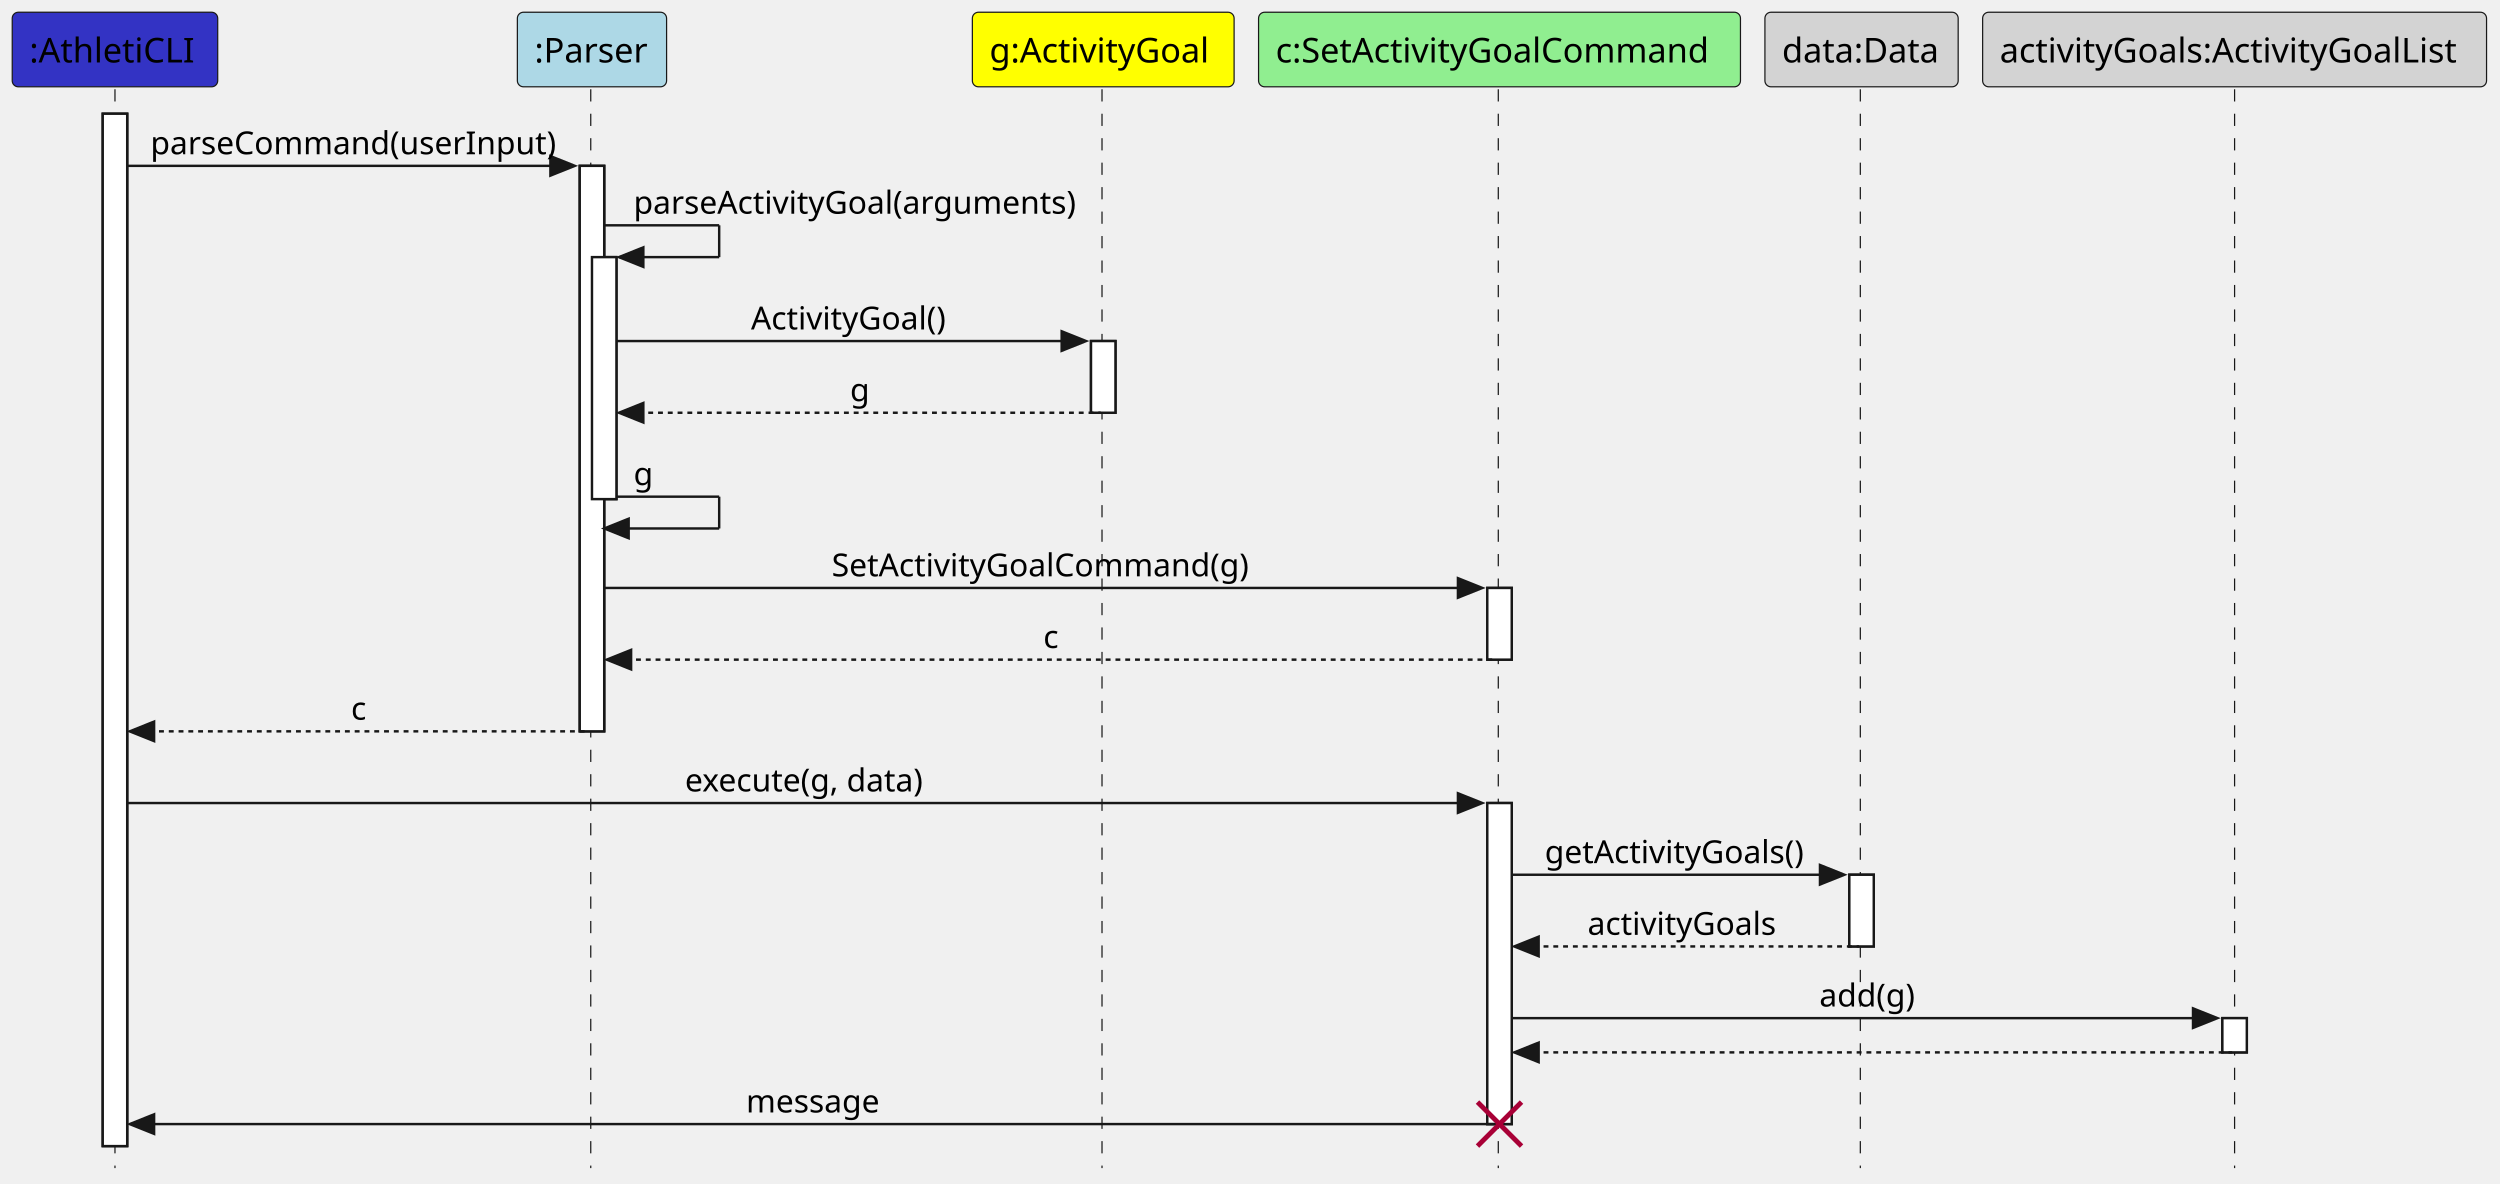
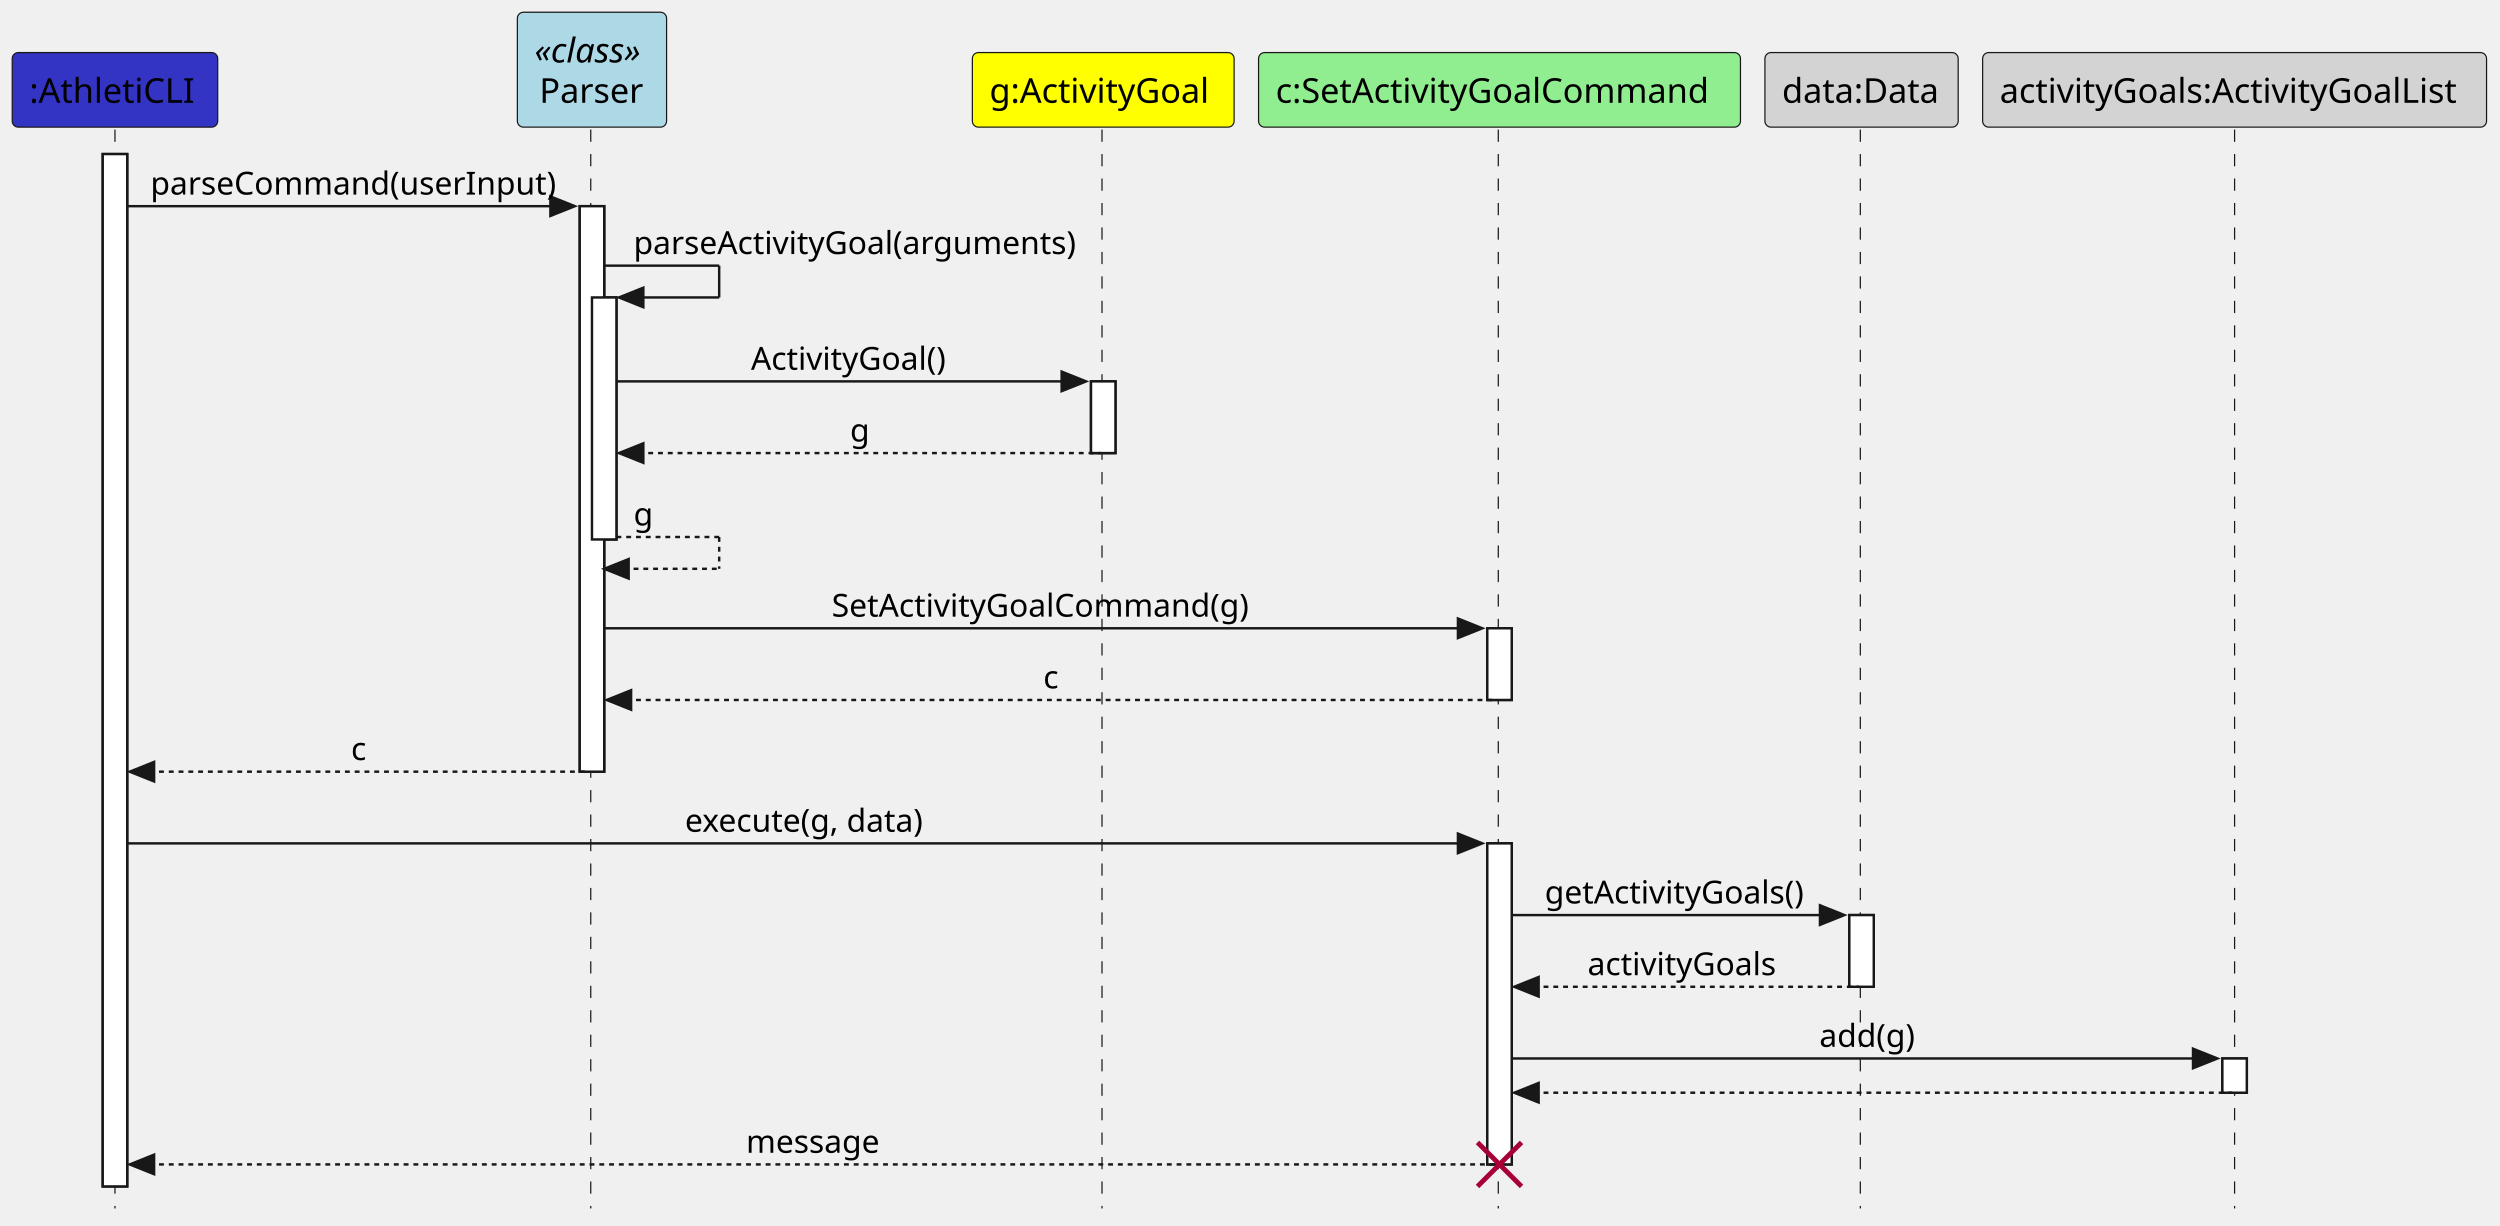
- <svg xmlns="http://www.w3.org/2000/svg" contentStyleType="text/css" height="484px" preserveAspectRatio="none" style="width:1022px;height:484px;background:#FFFFFF;" version="1.1" viewBox="0 0 1022 484" width="1022px" zoomAndPan="magnify">
+ <svg xmlns="http://www.w3.org/2000/svg" contentStyleType="text/css" height="501px" preserveAspectRatio="none" style="width:1022px;height:501px;background:#FFFFFF;" version="1.1" viewBox="0 0 1022 501" width="1022px" zoomAndPan="magnify">
  <defs />
  <g>
-     <rect fill="#FFFFFF" height="422.037" style="stroke:#181818;stroke-width:1.0;" width="10" x="42" y="46.488" />
-     <rect fill="#FFFFFF" height="231.174" style="stroke:#181818;stroke-width:1.0;" width="10" x="237" y="67.799" />
-     <rect fill="#FFFFFF" height="98.932" style="stroke:#181818;stroke-width:1.0;" width="10" x="242" y="105.109" />
-     <rect fill="#FFFFFF" height="29.311" style="stroke:#181818;stroke-width:1.0;" width="10" x="446" y="139.42" />
-     <rect fill="#FFFFFF" height="29.311" style="stroke:#181818;stroke-width:1.0;" width="10" x="608" y="240.352" />
-     <rect fill="#FFFFFF" height="131.242" style="stroke:#181818;stroke-width:1.0;" width="10" x="608" y="328.283" />
-     <rect fill="#FFFFFF" height="29.311" style="stroke:#181818;stroke-width:1.0;" width="10" x="756" y="357.594" />
-     <rect fill="#FFFFFF" height="14" style="stroke:#181818;stroke-width:1.0;" width="10" x="908.5" y="416.215" />
-     <line style="stroke:#181818;stroke-width:0.5;stroke-dasharray:5.0,5.0;" x1="47" x2="47" y1="36.488" y2="477.525" />
-     <line style="stroke:#181818;stroke-width:0.5;stroke-dasharray:5.0,5.0;" x1="241.5" x2="241.5" y1="36.488" y2="477.525" />
-     <line style="stroke:#181818;stroke-width:0.5;stroke-dasharray:5.0,5.0;" x1="450.5" x2="450.5" y1="36.488" y2="477.525" />
-     <line style="stroke:#181818;stroke-width:0.5;stroke-dasharray:5.0,5.0;" x1="612.5" x2="612.5" y1="36.488" y2="477.525" />
-     <line style="stroke:#181818;stroke-width:0.5;stroke-dasharray:5.0,5.0;" x1="760.5" x2="760.5" y1="36.488" y2="477.525" />
-     <line style="stroke:#181818;stroke-width:0.5;stroke-dasharray:5.0,5.0;" x1="913.5" x2="913.5" y1="36.488" y2="477.525" />
-     <rect fill="#3333C4" height="30.488" rx="2.5" ry="2.5" style="stroke:#181818;stroke-width:0.5;" width="84" x="5" y="5" />
-     <text fill="#000000" font-family="sans-serif" font-size="14" lengthAdjust="spacing" textLength="70" x="12" y="25.535">:AthletiCLI</text>
-     <rect fill="#ADD8E6" height="30.488" rx="2.5" ry="2.5" style="stroke:#181818;stroke-width:0.5;" width="61" x="211.5" y="5" />
-     <text fill="#000000" font-family="sans-serif" font-size="14" lengthAdjust="spacing" textLength="47" x="218.5" y="25.535">:Parser</text>
-     <rect fill="#FFFF00" height="30.488" rx="2.5" ry="2.5" style="stroke:#181818;stroke-width:0.5;" width="107" x="397.5" y="5" />
-     <text fill="#000000" font-family="sans-serif" font-size="14" lengthAdjust="spacing" textLength="93" x="404.5" y="25.535">g:ActivityGoal</text>
-     <rect fill="#90EE90" height="30.488" rx="2.5" ry="2.5" style="stroke:#181818;stroke-width:0.5;" width="197" x="514.5" y="5" />
-     <text fill="#000000" font-family="sans-serif" font-size="14" lengthAdjust="spacing" textLength="183" x="521.5" y="25.535">c:SetActivityGoalCommand</text>
-     <rect fill="#D3D3D3" height="30.488" rx="2.5" ry="2.5" style="stroke:#181818;stroke-width:0.5;" width="79" x="721.5" y="5" />
-     <text fill="#000000" font-family="sans-serif" font-size="14" lengthAdjust="spacing" textLength="65" x="728.5" y="25.535">data:Data</text>
-     <rect fill="#D3D3D3" height="30.488" rx="2.5" ry="2.5" style="stroke:#181818;stroke-width:0.5;" width="206" x="810.5" y="5" />
-     <text fill="#000000" font-family="sans-serif" font-size="14" lengthAdjust="spacing" textLength="192" x="817.5" y="25.535">activityGoals:ActivityGoalList</text>
-     <rect fill="#FFFFFF" height="422.037" style="stroke:#181818;stroke-width:1.0;" width="10" x="42" y="46.488" />
-     <rect fill="#FFFFFF" height="231.174" style="stroke:#181818;stroke-width:1.0;" width="10" x="237" y="67.799" />
-     <rect fill="#FFFFFF" height="98.932" style="stroke:#181818;stroke-width:1.0;" width="10" x="242" y="105.109" />
-     <rect fill="#FFFFFF" height="29.311" style="stroke:#181818;stroke-width:1.0;" width="10" x="446" y="139.42" />
-     <rect fill="#FFFFFF" height="29.311" style="stroke:#181818;stroke-width:1.0;" width="10" x="608" y="240.352" />
-     <rect fill="#FFFFFF" height="131.242" style="stroke:#181818;stroke-width:1.0;" width="10" x="608" y="328.283" />
-     <rect fill="#FFFFFF" height="29.311" style="stroke:#181818;stroke-width:1.0;" width="10" x="756" y="357.594" />
-     <rect fill="#FFFFFF" height="14" style="stroke:#181818;stroke-width:1.0;" width="10" x="908.5" y="416.215" />
-     <polygon fill="#181818" points="225,63.799,235,67.799,225,71.799" style="stroke:#181818;stroke-width:1.0;" />
-     <line style="stroke:#181818;stroke-width:1.0;" x1="52" x2="231" y1="67.799" y2="67.799" />
-     <text fill="#000000" font-family="sans-serif" font-size="13" lengthAdjust="spacing" textLength="166" x="61.5" y="63.057">parseCommand(userInput)</text>
-     <line style="stroke:#181818;stroke-width:1.0;" x1="247" x2="294" y1="92.109" y2="92.109" />
-     <line style="stroke:#181818;stroke-width:1.0;" x1="294" x2="294" y1="92.109" y2="105.109" />
-     <line style="stroke:#181818;stroke-width:1.0;" x1="253" x2="294" y1="105.109" y2="105.109" />
-     <polygon fill="#181818" points="263,101.109,253,105.109,263,109.109" style="stroke:#181818;stroke-width:1.0;" />
-     <text fill="#000000" font-family="sans-serif" font-size="13" lengthAdjust="spacing" textLength="185" x="259" y="87.367">parseActivityGoal(arguments)</text>
-     <polygon fill="#181818" points="434,135.42,444,139.42,434,143.42" style="stroke:#181818;stroke-width:1.0;" />
-     <line style="stroke:#181818;stroke-width:1.0;" x1="252" x2="440" y1="139.42" y2="139.42" />
-     <text fill="#000000" font-family="sans-serif" font-size="13" lengthAdjust="spacing" textLength="84" x="307" y="134.678">ActivityGoal()</text>
-     <polygon fill="#181818" points="263,164.731,253,168.731,263,172.731" style="stroke:#181818;stroke-width:1.0;" />
-     <line style="stroke:#181818;stroke-width:1.0;stroke-dasharray:2.0,2.0;" x1="257" x2="450" y1="168.731" y2="168.731" />
-     <text fill="#000000" font-family="sans-serif" font-size="13" lengthAdjust="spacing" textLength="8" x="347.5" y="163.988">g</text>
-     <line style="stroke:#181818;stroke-width:1.0;" x1="252" x2="294" y1="203.041" y2="203.041" />
-     <line style="stroke:#181818;stroke-width:1.0;" x1="294" x2="294" y1="203.041" y2="216.041" />
-     <line style="stroke:#181818;stroke-width:1.0;" x1="247" x2="294" y1="216.041" y2="216.041" />
-     <polygon fill="#181818" points="257,212.041,247,216.041,257,220.041" style="stroke:#181818;stroke-width:1.0;" />
-     <text fill="#000000" font-family="sans-serif" font-size="13" lengthAdjust="spacing" textLength="8" x="259" y="198.299">g</text>
-     <polygon fill="#181818" points="596,236.352,606,240.352,596,244.352" style="stroke:#181818;stroke-width:1.0;" />
-     <line style="stroke:#181818;stroke-width:1.0;" x1="247" x2="602" y1="240.352" y2="240.352" />
-     <text fill="#000000" font-family="sans-serif" font-size="13" lengthAdjust="spacing" textLength="175" x="340" y="235.609">SetActivityGoalCommand(g)</text>
-     <polygon fill="#181818" points="258,265.662,248,269.662,258,273.662" style="stroke:#181818;stroke-width:1.0;" />
-     <line style="stroke:#181818;stroke-width:1.0;stroke-dasharray:2.0,2.0;" x1="252" x2="612" y1="269.662" y2="269.662" />
-     <text fill="#000000" font-family="sans-serif" font-size="13" lengthAdjust="spacing" textLength="7" x="426.5" y="264.92">c</text>
-     <polygon fill="#181818" points="63,294.973,53,298.973,63,302.973" style="stroke:#181818;stroke-width:1.0;" />
-     <line style="stroke:#181818;stroke-width:1.0;stroke-dasharray:2.0,2.0;" x1="57" x2="241" y1="298.973" y2="298.973" />
-     <text fill="#000000" font-family="sans-serif" font-size="13" lengthAdjust="spacing" textLength="7" x="143.5" y="294.231">c</text>
-     <polygon fill="#181818" points="596,324.283,606,328.283,596,332.283" style="stroke:#181818;stroke-width:1.0;" />
-     <line style="stroke:#181818;stroke-width:1.0;" x1="52" x2="602" y1="328.283" y2="328.283" />
-     <text fill="#000000" font-family="sans-serif" font-size="13" lengthAdjust="spacing" textLength="100" x="280" y="323.541">execute(g, data)</text>
-     <polygon fill="#181818" points="744,353.594,754,357.594,744,361.594" style="stroke:#181818;stroke-width:1.0;" />
-     <line style="stroke:#181818;stroke-width:1.0;" x1="618" x2="750" y1="357.594" y2="357.594" />
-     <text fill="#000000" font-family="sans-serif" font-size="13" lengthAdjust="spacing" textLength="111" x="631.5" y="352.852">getActivityGoals()</text>
-     <polygon fill="#181818" points="629,382.904,619,386.904,629,390.904" style="stroke:#181818;stroke-width:1.0;" />
-     <line style="stroke:#181818;stroke-width:1.0;stroke-dasharray:2.0,2.0;" x1="623" x2="760" y1="386.904" y2="386.904" />
-     <text fill="#000000" font-family="sans-serif" font-size="13" lengthAdjust="spacing" textLength="81" x="649" y="382.162">activityGoals</text>
-     <polygon fill="#181818" points="896.5,412.215,906.5,416.215,896.5,420.215" style="stroke:#181818;stroke-width:1.0;" />
-     <line style="stroke:#181818;stroke-width:1.0;" x1="618" x2="902.5" y1="416.215" y2="416.215" />
-     <text fill="#000000" font-family="sans-serif" font-size="13" lengthAdjust="spacing" textLength="39" x="743.75" y="411.473">add(g)</text>
-     <polygon fill="#181818" points="629,426.215,619,430.215,629,434.215" style="stroke:#181818;stroke-width:1.0;" />
-     <line style="stroke:#181818;stroke-width:1.0;stroke-dasharray:2.0,2.0;" x1="623" x2="912.5" y1="430.215" y2="430.215" />
-     <polygon fill="#181818" points="63,455.525,53,459.525,63,463.525" style="stroke:#181818;stroke-width:1.0;" />
-     <line style="stroke:#181818;stroke-width:1.0;" x1="57" x2="612" y1="459.525" y2="459.525" />
-     <text fill="#000000" font-family="sans-serif" font-size="13" lengthAdjust="spacing" textLength="55" x="305" y="454.783">message</text>
-     <line style="stroke:#A80036;stroke-width:2.0;" x1="604" x2="622" y1="450.525" y2="468.525" />
-     <line style="stroke:#A80036;stroke-width:2.0;" x1="604" x2="622" y1="468.525" y2="450.525" />
+     <rect fill="#FFFFFF" height="422.037" style="stroke:#181818;stroke-width:1.0;" width="10" x="42" y="62.977" />
+     <rect fill="#FFFFFF" height="231.174" style="stroke:#181818;stroke-width:1.0;" width="10" x="237" y="84.287" />
+     <rect fill="#FFFFFF" height="98.932" style="stroke:#181818;stroke-width:1.0;" width="10" x="242" y="121.598" />
+     <rect fill="#FFFFFF" height="29.311" style="stroke:#181818;stroke-width:1.0;" width="10" x="446" y="155.908" />
+     <rect fill="#FFFFFF" height="29.311" style="stroke:#181818;stroke-width:1.0;" width="10" x="608" y="256.84" />
+     <rect fill="#FFFFFF" height="131.242" style="stroke:#181818;stroke-width:1.0;" width="10" x="608" y="344.772" />
+     <rect fill="#FFFFFF" height="29.311" style="stroke:#181818;stroke-width:1.0;" width="10" x="756" y="374.082" />
+     <rect fill="#FFFFFF" height="14" style="stroke:#181818;stroke-width:1.0;" width="10" x="908.5" y="432.703" />
+     <line style="stroke:#181818;stroke-width:0.5;stroke-dasharray:5.0,5.0;" x1="47" x2="47" y1="52.977" y2="494.014" />
+     <line style="stroke:#181818;stroke-width:0.5;stroke-dasharray:5.0,5.0;" x1="241.5" x2="241.5" y1="52.977" y2="494.014" />
+     <line style="stroke:#181818;stroke-width:0.5;stroke-dasharray:5.0,5.0;" x1="450.5" x2="450.5" y1="52.977" y2="494.014" />
+     <line style="stroke:#181818;stroke-width:0.5;stroke-dasharray:5.0,5.0;" x1="612.5" x2="612.5" y1="52.977" y2="494.014" />
+     <line style="stroke:#181818;stroke-width:0.5;stroke-dasharray:5.0,5.0;" x1="760.5" x2="760.5" y1="52.977" y2="494.014" />
+     <line style="stroke:#181818;stroke-width:0.5;stroke-dasharray:5.0,5.0;" x1="913.5" x2="913.5" y1="52.977" y2="494.014" />
+     <rect fill="#3333C4" height="30.488" rx="2.5" ry="2.5" style="stroke:#181818;stroke-width:0.5;" width="84" x="5" y="21.488" />
+     <text fill="#000000" font-family="sans-serif" font-size="14" lengthAdjust="spacing" textLength="70" x="12" y="42.023">:AthletiCLI</text>
+     <rect fill="#ADD8E6" height="46.977" rx="2.5" ry="2.5" style="stroke:#181818;stroke-width:0.5;" width="61" x="211.5" y="5" />
+     <text fill="#000000" font-family="sans-serif" font-size="14" font-style="italic" lengthAdjust="spacing" textLength="47" x="218.5" y="25.535">«class»</text>
+     <text fill="#000000" font-family="sans-serif" font-size="14" lengthAdjust="spacing" textLength="43" x="220.5" y="42.023">Parser</text>
+     <rect fill="#FFFF00" height="30.488" rx="2.5" ry="2.5" style="stroke:#181818;stroke-width:0.5;" width="107" x="397.5" y="21.488" />
+     <text fill="#000000" font-family="sans-serif" font-size="14" lengthAdjust="spacing" textLength="93" x="404.5" y="42.023">g:ActivityGoal</text>
+     <rect fill="#90EE90" height="30.488" rx="2.5" ry="2.5" style="stroke:#181818;stroke-width:0.5;" width="197" x="514.5" y="21.488" />
+     <text fill="#000000" font-family="sans-serif" font-size="14" lengthAdjust="spacing" textLength="183" x="521.5" y="42.023">c:SetActivityGoalCommand</text>
+     <rect fill="#D3D3D3" height="30.488" rx="2.5" ry="2.5" style="stroke:#181818;stroke-width:0.5;" width="79" x="721.5" y="21.488" />
+     <text fill="#000000" font-family="sans-serif" font-size="14" lengthAdjust="spacing" textLength="65" x="728.5" y="42.023">data:Data</text>
+     <rect fill="#D3D3D3" height="30.488" rx="2.5" ry="2.5" style="stroke:#181818;stroke-width:0.5;" width="206" x="810.5" y="21.488" />
+     <text fill="#000000" font-family="sans-serif" font-size="14" lengthAdjust="spacing" textLength="192" x="817.5" y="42.023">activityGoals:ActivityGoalList</text>
+     <rect fill="#FFFFFF" height="422.037" style="stroke:#181818;stroke-width:1.0;" width="10" x="42" y="62.977" />
+     <rect fill="#FFFFFF" height="231.174" style="stroke:#181818;stroke-width:1.0;" width="10" x="237" y="84.287" />
+     <rect fill="#FFFFFF" height="98.932" style="stroke:#181818;stroke-width:1.0;" width="10" x="242" y="121.598" />
+     <rect fill="#FFFFFF" height="29.311" style="stroke:#181818;stroke-width:1.0;" width="10" x="446" y="155.908" />
+     <rect fill="#FFFFFF" height="29.311" style="stroke:#181818;stroke-width:1.0;" width="10" x="608" y="256.84" />
+     <rect fill="#FFFFFF" height="131.242" style="stroke:#181818;stroke-width:1.0;" width="10" x="608" y="344.772" />
+     <rect fill="#FFFFFF" height="29.311" style="stroke:#181818;stroke-width:1.0;" width="10" x="756" y="374.082" />
+     <rect fill="#FFFFFF" height="14" style="stroke:#181818;stroke-width:1.0;" width="10" x="908.5" y="432.703" />
+     <polygon fill="#181818" points="225,80.287,235,84.287,225,88.287" style="stroke:#181818;stroke-width:1.0;" />
+     <line style="stroke:#181818;stroke-width:1.0;" x1="52" x2="231" y1="84.287" y2="84.287" />
+     <text fill="#000000" font-family="sans-serif" font-size="13" lengthAdjust="spacing" textLength="166" x="61.5" y="79.545">parseCommand(userInput)</text>
+     <line style="stroke:#181818;stroke-width:1.0;" x1="247" x2="294" y1="108.598" y2="108.598" />
+     <line style="stroke:#181818;stroke-width:1.0;" x1="294" x2="294" y1="108.598" y2="121.598" />
+     <line style="stroke:#181818;stroke-width:1.0;" x1="253" x2="294" y1="121.598" y2="121.598" />
+     <polygon fill="#181818" points="263,117.598,253,121.598,263,125.598" style="stroke:#181818;stroke-width:1.0;" />
+     <text fill="#000000" font-family="sans-serif" font-size="13" lengthAdjust="spacing" textLength="185" x="259" y="103.856">parseActivityGoal(arguments)</text>
+     <polygon fill="#181818" points="434,151.908,444,155.908,434,159.908" style="stroke:#181818;stroke-width:1.0;" />
+     <line style="stroke:#181818;stroke-width:1.0;" x1="252" x2="440" y1="155.908" y2="155.908" />
+     <text fill="#000000" font-family="sans-serif" font-size="13" lengthAdjust="spacing" textLength="84" x="307" y="151.166">ActivityGoal()</text>
+     <polygon fill="#181818" points="263,181.219,253,185.219,263,189.219" style="stroke:#181818;stroke-width:1.0;" />
+     <line style="stroke:#181818;stroke-width:1.0;stroke-dasharray:2.0,2.0;" x1="257" x2="450" y1="185.219" y2="185.219" />
+     <text fill="#000000" font-family="sans-serif" font-size="13" lengthAdjust="spacing" textLength="8" x="347.5" y="180.477">g</text>
+     <line style="stroke:#181818;stroke-width:1.0;stroke-dasharray:2.0,2.0;" x1="252" x2="294" y1="219.529" y2="219.529" />
+     <line style="stroke:#181818;stroke-width:1.0;stroke-dasharray:2.0,2.0;" x1="294" x2="294" y1="219.529" y2="232.529" />
+     <line style="stroke:#181818;stroke-width:1.0;stroke-dasharray:2.0,2.0;" x1="247" x2="294" y1="232.529" y2="232.529" />
+     <polygon fill="#181818" points="257,228.529,247,232.529,257,236.529" style="stroke:#181818;stroke-width:1.0;" />
+     <text fill="#000000" font-family="sans-serif" font-size="13" lengthAdjust="spacing" textLength="8" x="259" y="214.787">g</text>
+     <polygon fill="#181818" points="596,252.84,606,256.84,596,260.84" style="stroke:#181818;stroke-width:1.0;" />
+     <line style="stroke:#181818;stroke-width:1.0;" x1="247" x2="602" y1="256.84" y2="256.84" />
+     <text fill="#000000" font-family="sans-serif" font-size="13" lengthAdjust="spacing" textLength="175" x="340" y="252.098">SetActivityGoalCommand(g)</text>
+     <polygon fill="#181818" points="258,282.15,248,286.15,258,290.15" style="stroke:#181818;stroke-width:1.0;" />
+     <line style="stroke:#181818;stroke-width:1.0;stroke-dasharray:2.0,2.0;" x1="252" x2="612" y1="286.15" y2="286.15" />
+     <text fill="#000000" font-family="sans-serif" font-size="13" lengthAdjust="spacing" textLength="7" x="426.5" y="281.408">c</text>
+     <polygon fill="#181818" points="63,311.461,53,315.461,63,319.461" style="stroke:#181818;stroke-width:1.0;" />
+     <line style="stroke:#181818;stroke-width:1.0;stroke-dasharray:2.0,2.0;" x1="57" x2="241" y1="315.461" y2="315.461" />
+     <text fill="#000000" font-family="sans-serif" font-size="13" lengthAdjust="spacing" textLength="7" x="143.5" y="310.719">c</text>
+     <polygon fill="#181818" points="596,340.772,606,344.772,596,348.772" style="stroke:#181818;stroke-width:1.0;" />
+     <line style="stroke:#181818;stroke-width:1.0;" x1="52" x2="602" y1="344.772" y2="344.772" />
+     <text fill="#000000" font-family="sans-serif" font-size="13" lengthAdjust="spacing" textLength="100" x="280" y="340.029">execute(g, data)</text>
+     <polygon fill="#181818" points="744,370.082,754,374.082,744,378.082" style="stroke:#181818;stroke-width:1.0;" />
+     <line style="stroke:#181818;stroke-width:1.0;" x1="618" x2="750" y1="374.082" y2="374.082" />
+     <text fill="#000000" font-family="sans-serif" font-size="13" lengthAdjust="spacing" textLength="111" x="631.5" y="369.34">getActivityGoals()</text>
+     <polygon fill="#181818" points="629,399.393,619,403.393,629,407.393" style="stroke:#181818;stroke-width:1.0;" />
+     <line style="stroke:#181818;stroke-width:1.0;stroke-dasharray:2.0,2.0;" x1="623" x2="760" y1="403.393" y2="403.393" />
+     <text fill="#000000" font-family="sans-serif" font-size="13" lengthAdjust="spacing" textLength="81" x="649" y="398.65">activityGoals</text>
+     <polygon fill="#181818" points="896.5,428.703,906.5,432.703,896.5,436.703" style="stroke:#181818;stroke-width:1.0;" />
+     <line style="stroke:#181818;stroke-width:1.0;" x1="618" x2="902.5" y1="432.703" y2="432.703" />
+     <text fill="#000000" font-family="sans-serif" font-size="13" lengthAdjust="spacing" textLength="39" x="743.75" y="427.961">add(g)</text>
+     <polygon fill="#181818" points="629,442.703,619,446.703,629,450.703" style="stroke:#181818;stroke-width:1.0;" />
+     <line style="stroke:#181818;stroke-width:1.0;stroke-dasharray:2.0,2.0;" x1="623" x2="912.5" y1="446.703" y2="446.703" />
+     <polygon fill="#181818" points="63,472.014,53,476.014,63,480.014" style="stroke:#181818;stroke-width:1.0;" />
+     <line style="stroke:#181818;stroke-width:1.0;stroke-dasharray:2.0,2.0;" x1="57" x2="612" y1="476.014" y2="476.014" />
+     <text fill="#000000" font-family="sans-serif" font-size="13" lengthAdjust="spacing" textLength="55" x="305" y="471.272">message</text>
+     <line style="stroke:#A80036;stroke-width:2.0;" x1="604" x2="622" y1="467.014" y2="485.014" />
+     <line style="stroke:#A80036;stroke-width:2.0;" x1="604" x2="622" y1="485.014" y2="467.014" />
  </g>
</svg>
